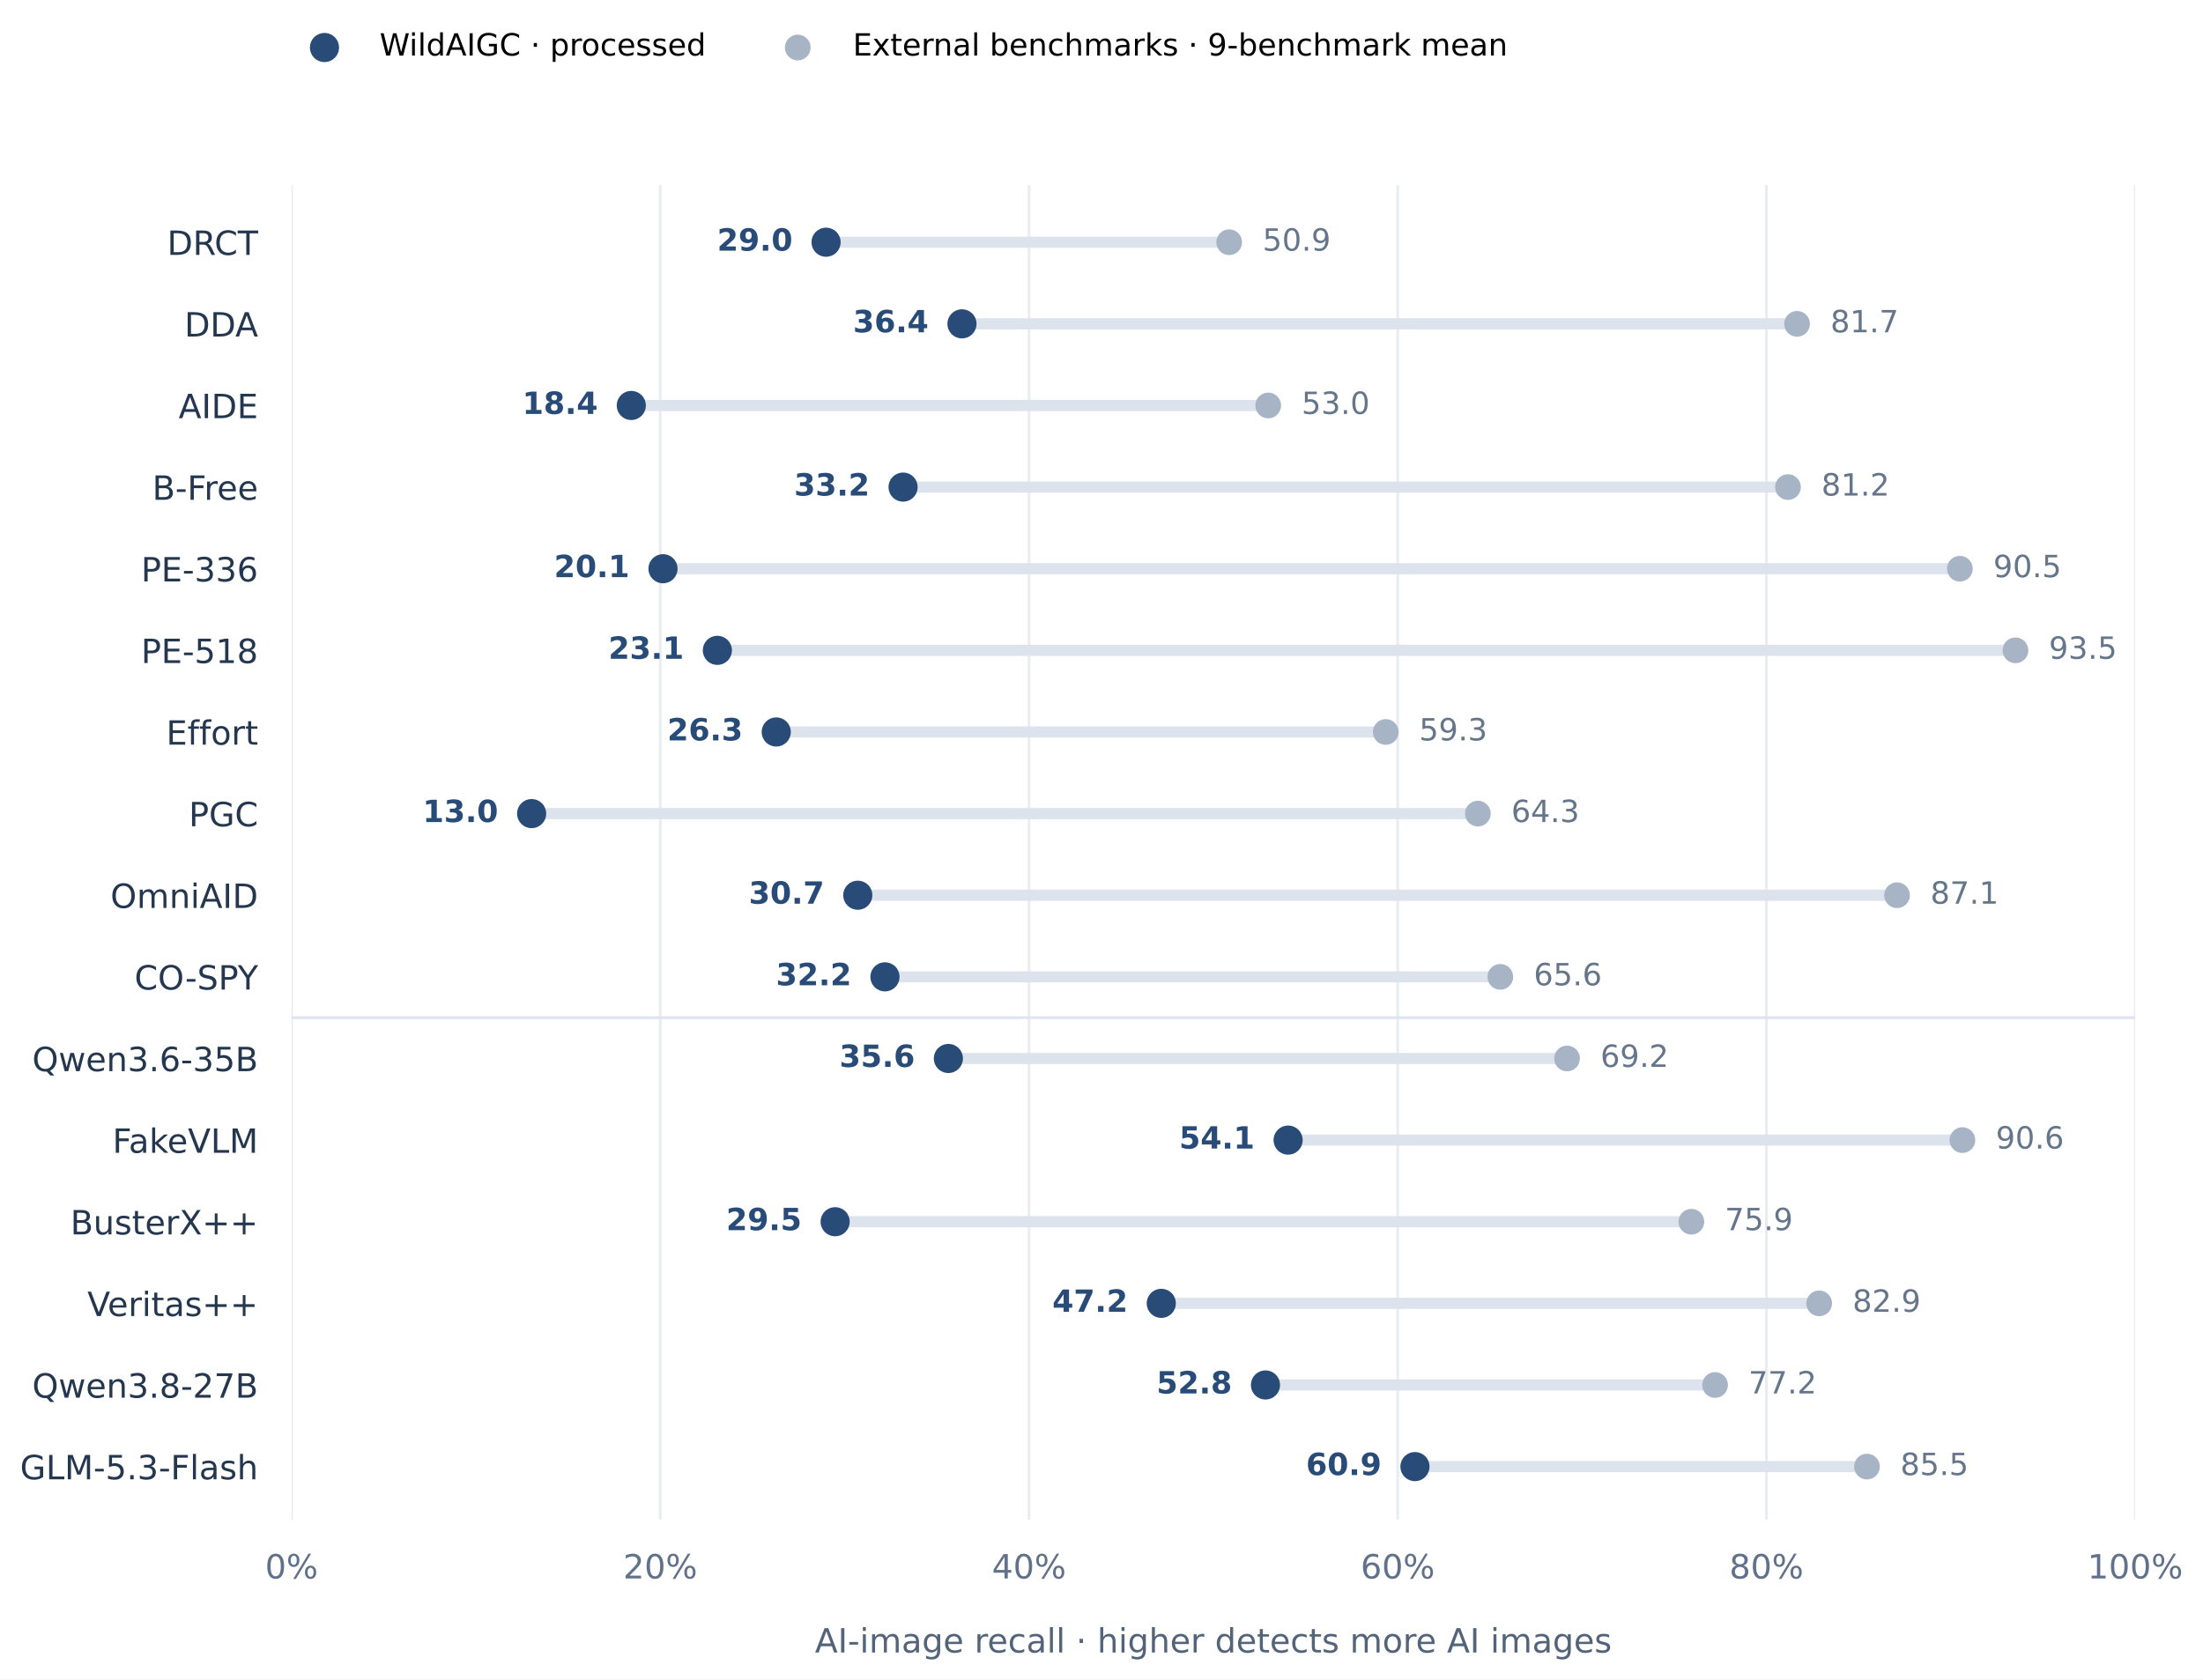
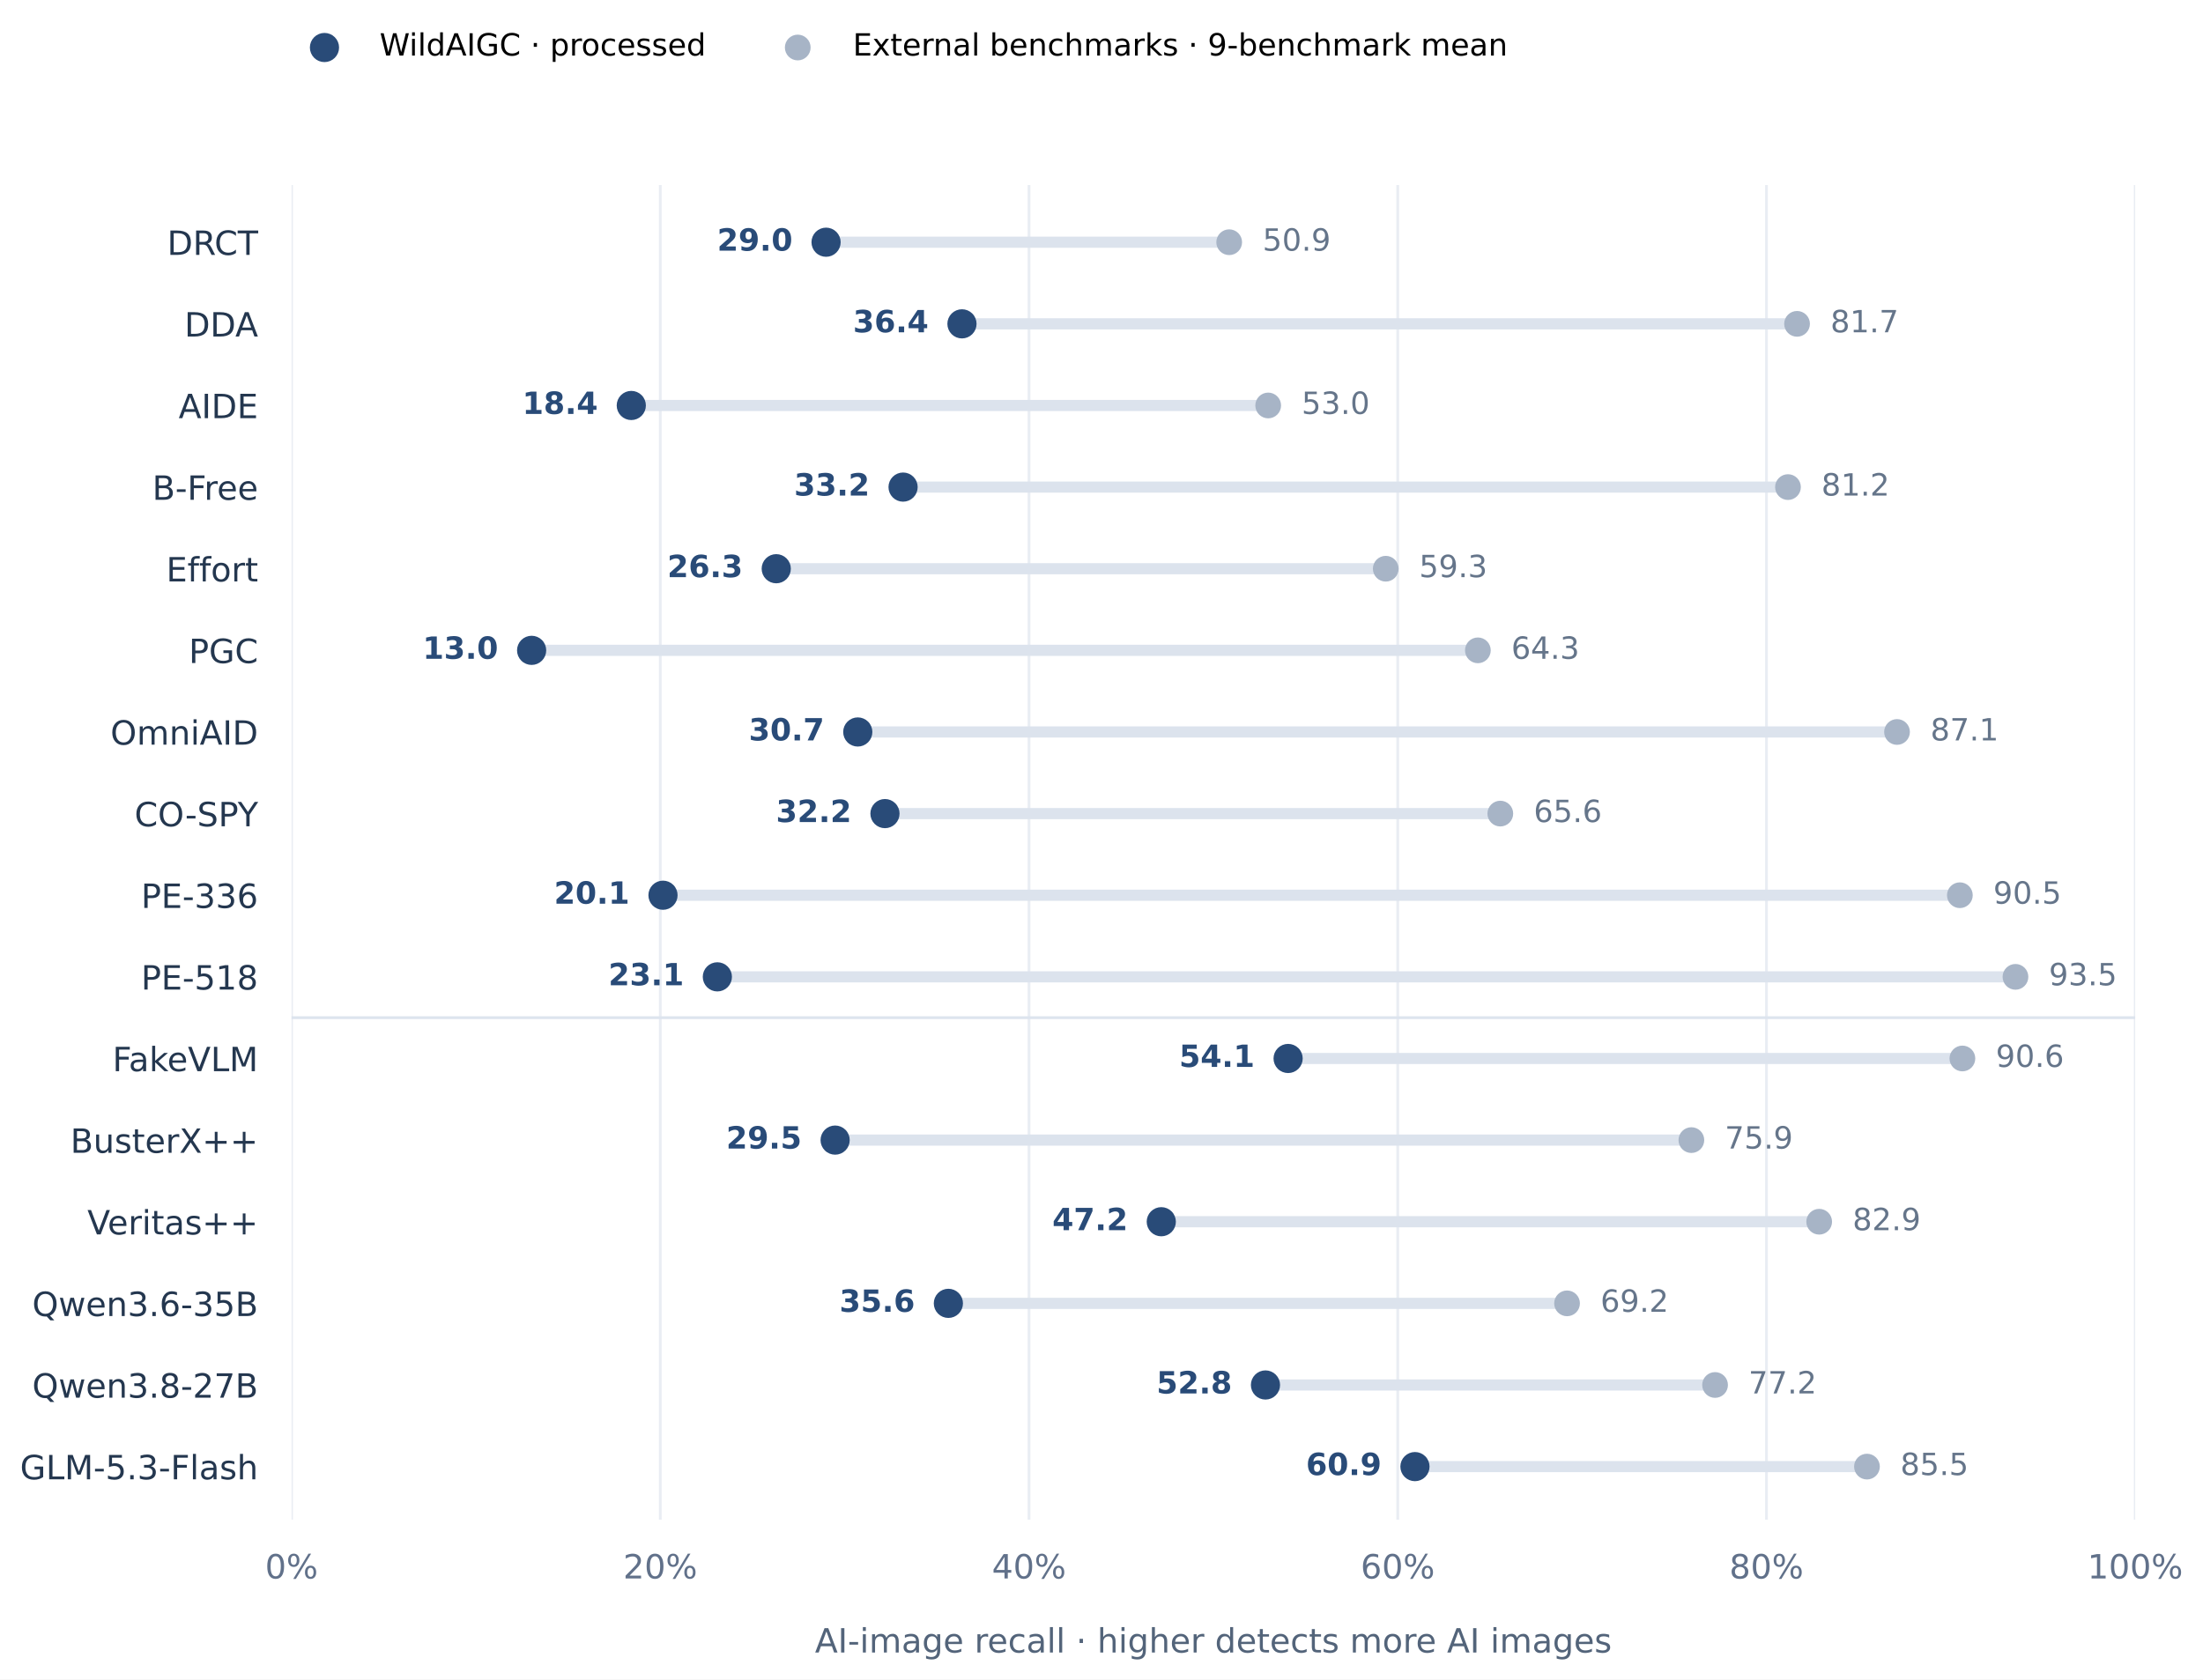
<svg xmlns="http://www.w3.org/2000/svg" xmlns:xlink="http://www.w3.org/1999/xlink" width="791.336pt" height="603.447pt" viewBox="0 0 791.336 603.447" version="1.1">
  <defs>
    <style type="text/css">*{stroke-linejoin: round; stroke-linecap: butt}</style>
  </defs>
  <g id="figure_1">
    <g id="patch_1">
      <path d="M 0 603.447  L 791.336 603.447  L 791.336 0  L 0 0  z " style="fill: #ffffff" />
    </g>
    <g id="axes_1">
      <g id="patch_2">
        <path d="M 104.726 546.02  L 766.982 546.02  L 766.982 66.5  L 104.726 66.5  z " style="fill: #ffffff" />
      </g>
      <g id="matplotlib.axis_1">
        <g id="xtick_1">
          <g id="line2d_1">
            <path d="M 104.726 546.02  L 104.726 66.5  " clip-path="url(#p61fa1ea33e)" style="fill: none; stroke: #e9edf3; stroke-linecap: square" />
          </g>
          <g id="line2d_2" />
          <g id="text_1">
            <text style="fill: #61718a; font: 12px 'DejaVu Sans'; text-anchor: middle" x="104.726" y="567.138" transform="rotate(-0 104.7262 567.1381)">0%</text>
          </g>
        </g>
        <g id="xtick_2">
          <g id="line2d_3">
            <path d="M 237.177 546.02  L 237.177 66.5  " clip-path="url(#p61fa1ea33e)" style="fill: none; stroke: #e9edf3; stroke-linecap: square" />
          </g>
          <g id="line2d_4" />
          <g id="text_2">
            <text style="fill: #61718a; font: 12px 'DejaVu Sans'; text-anchor: middle" x="237.177" y="567.138" transform="rotate(-0 237.1774 567.1381)">20%</text>
          </g>
        </g>
        <g id="xtick_3">
          <g id="line2d_5">
            <path d="M 369.629 546.02  L 369.629 66.5  " clip-path="url(#p61fa1ea33e)" style="fill: none; stroke: #e9edf3; stroke-linecap: square" />
          </g>
          <g id="line2d_6" />
          <g id="text_3">
            <text style="fill: #61718a; font: 12px 'DejaVu Sans'; text-anchor: middle" x="369.629" y="567.138" transform="rotate(-0 369.6286 567.1381)">40%</text>
          </g>
        </g>
        <g id="xtick_4">
          <g id="line2d_7">
            <path d="M 502.08 546.02  L 502.08 66.5  " clip-path="url(#p61fa1ea33e)" style="fill: none; stroke: #e9edf3; stroke-linecap: square" />
          </g>
          <g id="line2d_8" />
          <g id="text_4">
            <text style="fill: #61718a; font: 12px 'DejaVu Sans'; text-anchor: middle" x="502.08" y="567.138" transform="rotate(-0 502.0799 567.1381)">60%</text>
          </g>
        </g>
        <g id="xtick_5">
          <g id="line2d_9">
            <path d="M 634.531 546.02  L 634.531 66.5  " clip-path="url(#p61fa1ea33e)" style="fill: none; stroke: #e9edf3; stroke-linecap: square" />
          </g>
          <g id="line2d_10" />
          <g id="text_5">
            <text style="fill: #61718a; font: 12px 'DejaVu Sans'; text-anchor: middle" x="634.531" y="567.138" transform="rotate(-0 634.5311 567.1381)">80%</text>
          </g>
        </g>
        <g id="xtick_6">
          <g id="line2d_11">
            <path d="M 766.982 546.02  L 766.982 66.5  " clip-path="url(#p61fa1ea33e)" style="fill: none; stroke: #e9edf3; stroke-linecap: square" />
          </g>
          <g id="line2d_12" />
          <g id="text_6">
            <text style="fill: #61718a; font: 12px 'DejaVu Sans'; text-anchor: middle" x="766.982" y="567.138" transform="rotate(-0 766.9823 567.1381)">100%</text>
          </g>
        </g>
        <g id="text_7">
          <text style="fill: #53647a; font: 12px 'DejaVu Sans'; text-anchor: middle" x="435.854" y="593.752" transform="rotate(-0 435.8542 593.7519)">AI-image recall · higher detects more AI images</text>
        </g>
      </g>
      <g id="matplotlib.axis_2">
        <g id="ytick_1">
          <g id="line2d_13" />
          <g id="text_8">
            <text style="fill: #24374f; font: 12px 'DejaVu Sans'; text-anchor: end" x="92.726" y="91.589" transform="rotate(-0 92.72625 91.58897)">DRCT</text>
          </g>
        </g>
        <g id="ytick_2">
          <g id="line2d_14" />
          <g id="text_9">
            <text style="fill: #24374f; font: 12px 'DejaVu Sans'; text-anchor: end" x="92.726" y="120.917" transform="rotate(-0 92.72625 120.9174)">DDA</text>
          </g>
        </g>
        <g id="ytick_3">
          <g id="line2d_15" />
          <g id="text_10">
            <text style="fill: #24374f; font: 12px 'DejaVu Sans'; text-anchor: end" x="92.726" y="150.246" transform="rotate(-0 92.72625 150.2459)">AIDE</text>
          </g>
        </g>
        <g id="ytick_4">
          <g id="line2d_16" />
          <g id="text_11">
            <text style="fill: #24374f; font: 12px 'DejaVu Sans'; text-anchor: end" x="92.726" y="179.574" transform="rotate(-0 92.72625 179.5743)">B-Free</text>
          </g>
        </g>
        <g id="ytick_5">
          <g id="line2d_17" />
          <g id="text_12">
-             <text style="fill: #24374f; font: 12px 'DejaVu Sans'; text-anchor: end" x="92.726" y="208.903" transform="rotate(-0 92.72625 208.9027)">PE-336</text>
+             <text style="fill: #24374f; font: 12px 'DejaVu Sans'; text-anchor: end" x="92.726" y="326.216" transform="rotate(-0 92.72625 326.2165)">PE-336</text>
          </g>
        </g>
        <g id="ytick_6">
          <g id="line2d_18" />
          <g id="text_13">
-             <text style="fill: #24374f; font: 12px 'DejaVu Sans'; text-anchor: end" x="92.726" y="238.231" transform="rotate(-0 92.72625 238.2312)">PE-518</text>
+             <text style="fill: #24374f; font: 12px 'DejaVu Sans'; text-anchor: end" x="92.726" y="355.545" transform="rotate(-0 92.72625 355.5449)">PE-518</text>
          </g>
        </g>
        <g id="ytick_7">
          <g id="line2d_19" />
          <g id="text_14">
-             <text style="fill: #24374f; font: 12px 'DejaVu Sans'; text-anchor: end" x="92.726" y="267.56" transform="rotate(-0 92.72625 267.5596)">Effort</text>
+             <text style="fill: #24374f; font: 12px 'DejaVu Sans'; text-anchor: end" x="92.726" y="208.903" transform="rotate(-0 92.72625 208.9027)">Effort</text>
          </g>
        </g>
        <g id="ytick_8">
          <g id="line2d_20" />
          <g id="text_15">
-             <text style="fill: #24374f; font: 12px 'DejaVu Sans'; text-anchor: end" x="92.726" y="296.888" transform="rotate(-0 92.72625 296.8881)">PGC</text>
+             <text style="fill: #24374f; font: 12px 'DejaVu Sans'; text-anchor: end" x="92.726" y="238.231" transform="rotate(-0 92.72625 238.2312)">PGC</text>
          </g>
        </g>
        <g id="ytick_9">
          <g id="line2d_21" />
          <g id="text_16">
-             <text style="fill: #24374f; font: 12px 'DejaVu Sans'; text-anchor: end" x="92.726" y="326.216" transform="rotate(-0 92.72625 326.2165)">OmniAID</text>
+             <text style="fill: #24374f; font: 12px 'DejaVu Sans'; text-anchor: end" x="92.726" y="267.56" transform="rotate(-0 92.72625 267.5596)">OmniAID</text>
          </g>
        </g>
        <g id="ytick_10">
          <g id="line2d_22" />
          <g id="text_17">
-             <text style="fill: #24374f; font: 12px 'DejaVu Sans'; text-anchor: end" x="92.726" y="355.545" transform="rotate(-0 92.72625 355.5449)">CO-SPY</text>
+             <text style="fill: #24374f; font: 12px 'DejaVu Sans'; text-anchor: end" x="92.726" y="296.888" transform="rotate(-0 92.72625 296.8881)">CO-SPY</text>
          </g>
        </g>
        <g id="ytick_11">
          <g id="line2d_23" />
          <g id="text_18">
-             <text style="fill: #24374f; font: 12px 'DejaVu Sans'; text-anchor: end" x="92.726" y="384.873" transform="rotate(-0 92.72625 384.8734)">Qwen3.6-35B</text>
+             <text style="fill: #24374f; font: 12px 'DejaVu Sans'; text-anchor: end" x="92.726" y="472.859" transform="rotate(-0 92.72625 472.8587)">Qwen3.6-35B</text>
          </g>
        </g>
        <g id="ytick_12">
          <g id="line2d_24" />
          <g id="text_19">
-             <text style="fill: #24374f; font: 12px 'DejaVu Sans'; text-anchor: end" x="92.726" y="414.202" transform="rotate(-0 92.72625 414.2018)">FakeVLM</text>
+             <text style="fill: #24374f; font: 12px 'DejaVu Sans'; text-anchor: end" x="92.726" y="384.873" transform="rotate(-0 92.72625 384.8734)">FakeVLM</text>
          </g>
        </g>
        <g id="ytick_13">
          <g id="line2d_25" />
          <g id="text_20">
-             <text style="fill: #24374f; font: 12px 'DejaVu Sans'; text-anchor: end" x="92.726" y="443.53" transform="rotate(-0 92.72625 443.5303)">BusterX++</text>
+             <text style="fill: #24374f; font: 12px 'DejaVu Sans'; text-anchor: end" x="92.726" y="414.202" transform="rotate(-0 92.72625 414.2018)">BusterX++</text>
          </g>
        </g>
        <g id="ytick_14">
          <g id="line2d_26" />
          <g id="text_21">
-             <text style="fill: #24374f; font: 12px 'DejaVu Sans'; text-anchor: end" x="92.726" y="472.859" transform="rotate(-0 92.72625 472.8587)">Veritas++</text>
+             <text style="fill: #24374f; font: 12px 'DejaVu Sans'; text-anchor: end" x="92.726" y="443.53" transform="rotate(-0 92.72625 443.5303)">Veritas++</text>
          </g>
        </g>
        <g id="ytick_15">
          <g id="line2d_27" />
          <g id="text_22">
            <text style="fill: #24374f; font: 12px 'DejaVu Sans'; text-anchor: end" x="92.726" y="502.187" transform="rotate(-0 92.72625 502.1871)">Qwen3.8-27B</text>
          </g>
        </g>
        <g id="ytick_16">
          <g id="line2d_28" />
          <g id="text_23">
            <text style="fill: #24374f; font: 12px 'DejaVu Sans'; text-anchor: end" x="92.726" y="531.516" transform="rotate(-0 92.72625 531.5156)">GLM-5.3-Flash</text>
          </g>
        </g>
      </g>
      <g id="line2d_29">
        <path d="M 296.732 87.03  L 441.535 87.03  " clip-path="url(#p61fa1ea33e)" style="fill: none; stroke: #dce3ed; stroke-width: 4; stroke-linecap: square" />
      </g>
      <g id="line2d_30">
        <path d="M 345.547 116.358  L 645.517 116.358  " clip-path="url(#p61fa1ea33e)" style="fill: none; stroke: #dce3ed; stroke-width: 4; stroke-linecap: square" />
      </g>
      <g id="line2d_31">
        <path d="M 226.764 145.687  L 455.545 145.687  " clip-path="url(#p61fa1ea33e)" style="fill: none; stroke: #dce3ed; stroke-width: 4; stroke-linecap: square" />
      </g>
      <g id="line2d_32">
        <path d="M 324.393 175.015  L 642.257 175.015  " clip-path="url(#p61fa1ea33e)" style="fill: none; stroke: #dce3ed; stroke-width: 4; stroke-linecap: square" />
      </g>
      <g id="line2d_33">
-         <path d="M 238.154 204.344  L 704.002 204.344  " clip-path="url(#p61fa1ea33e)" style="fill: none; stroke: #dce3ed; stroke-width: 4; stroke-linecap: square" />
+         <path d="M 238.154 321.657  L 704.002 321.657  " clip-path="url(#p61fa1ea33e)" style="fill: none; stroke: #dce3ed; stroke-width: 4; stroke-linecap: square" />
      </g>
      <g id="line2d_34">
-         <path d="M 257.68 233.672  L 723.972 233.672  " clip-path="url(#p61fa1ea33e)" style="fill: none; stroke: #dce3ed; stroke-width: 4; stroke-linecap: square" />
+         <path d="M 257.68 350.986  L 723.972 350.986  " clip-path="url(#p61fa1ea33e)" style="fill: none; stroke: #dce3ed; stroke-width: 4; stroke-linecap: square" />
      </g>
      <g id="line2d_35">
-         <path d="M 278.833 263.001  L 497.773 263.001  " clip-path="url(#p61fa1ea33e)" style="fill: none; stroke: #dce3ed; stroke-width: 4; stroke-linecap: square" />
+         <path d="M 278.833 204.344  L 497.773 204.344  " clip-path="url(#p61fa1ea33e)" style="fill: none; stroke: #dce3ed; stroke-width: 4; stroke-linecap: square" />
      </g>
      <g id="line2d_36">
-         <path d="M 190.966 292.329  L 530.864 292.329  " clip-path="url(#p61fa1ea33e)" style="fill: none; stroke: #dce3ed; stroke-width: 4; stroke-linecap: square" />
+         <path d="M 190.966 233.672  L 530.864 233.672  " clip-path="url(#p61fa1ea33e)" style="fill: none; stroke: #dce3ed; stroke-width: 4; stroke-linecap: square" />
      </g>
      <g id="line2d_37">
-         <path d="M 308.122 321.657  L 681.427 321.657  " clip-path="url(#p61fa1ea33e)" style="fill: none; stroke: #dce3ed; stroke-width: 4; stroke-linecap: square" />
+         <path d="M 308.122 263.001  L 681.427 263.001  " clip-path="url(#p61fa1ea33e)" style="fill: none; stroke: #dce3ed; stroke-width: 4; stroke-linecap: square" />
      </g>
      <g id="line2d_38">
-         <path d="M 317.885 350.986  L 538.924 350.986  " clip-path="url(#p61fa1ea33e)" style="fill: none; stroke: #dce3ed; stroke-width: 4; stroke-linecap: square" />
+         <path d="M 317.885 292.329  L 538.924 292.329  " clip-path="url(#p61fa1ea33e)" style="fill: none; stroke: #dce3ed; stroke-width: 4; stroke-linecap: square" />
      </g>
      <g id="line2d_39">
-         <path d="M 340.665 380.314  L 562.897 380.314  " clip-path="url(#p61fa1ea33e)" style="fill: none; stroke: #dce3ed; stroke-width: 4; stroke-linecap: square" />
+         <path d="M 340.665 468.3  L 562.897 468.3  " clip-path="url(#p61fa1ea33e)" style="fill: none; stroke: #dce3ed; stroke-width: 4; stroke-linecap: square" />
      </g>
      <g id="line2d_40">
-         <path d="M 462.702 409.643  L 704.912 409.643  " clip-path="url(#p61fa1ea33e)" style="fill: none; stroke: #dce3ed; stroke-width: 4; stroke-linecap: square" />
+         <path d="M 462.702 380.314  L 704.912 380.314  " clip-path="url(#p61fa1ea33e)" style="fill: none; stroke: #dce3ed; stroke-width: 4; stroke-linecap: square" />
      </g>
      <g id="line2d_41">
-         <path d="M 299.986 438.971  L 607.558 438.971  " clip-path="url(#p61fa1ea33e)" style="fill: none; stroke: #dce3ed; stroke-width: 4; stroke-linecap: square" />
+         <path d="M 299.986 409.643  L 607.558 409.643  " clip-path="url(#p61fa1ea33e)" style="fill: none; stroke: #dce3ed; stroke-width: 4; stroke-linecap: square" />
      </g>
      <g id="line2d_42">
-         <path d="M 417.142 468.3  L 653.464 468.3  " clip-path="url(#p61fa1ea33e)" style="fill: none; stroke: #dce3ed; stroke-width: 4; stroke-linecap: square" />
+         <path d="M 417.142 438.971  L 653.464 438.971  " clip-path="url(#p61fa1ea33e)" style="fill: none; stroke: #dce3ed; stroke-width: 4; stroke-linecap: square" />
      </g>
      <g id="line2d_43">
        <path d="M 454.567 497.628  L 616.065 497.628  " clip-path="url(#p61fa1ea33e)" style="fill: none; stroke: #dce3ed; stroke-width: 4; stroke-linecap: square" />
      </g>
      <g id="line2d_44">
        <path d="M 508.263 526.957  L 670.63 526.957  " clip-path="url(#p61fa1ea33e)" style="fill: none; stroke: #dce3ed; stroke-width: 4; stroke-linecap: square" />
      </g>
      <g id="line2d_45">
        <path d="M 104.726 365.65  L 766.982 365.65  " clip-path="url(#p61fa1ea33e)" style="fill: none; stroke: #dde4ee; stroke-linecap: square" />
      </g>
      <g id="text_24">
        <text style="fill: #294b78; font: 700 11px 'DejaVu Sans'; text-anchor: end" x="284.732" y="90.065" transform="rotate(-0 284.7317 90.06522)">29.0</text>
      </g>
      <g id="text_25">
        <text style="fill: #65758a; font: 11px 'DejaVu Sans'; text-anchor: start" x="453.535" y="90.065" transform="rotate(-0 453.5349 90.06522)">50.9</text>
      </g>
      <g id="text_26">
        <text style="fill: #294b78; font: 700 11px 'DejaVu Sans'; text-anchor: end" x="333.547" y="119.394" transform="rotate(-0 333.5466 119.3937)">36.4</text>
      </g>
      <g id="text_27">
        <text style="fill: #65758a; font: 11px 'DejaVu Sans'; text-anchor: start" x="657.517" y="119.394" transform="rotate(-0 657.5171 119.3937)">81.7</text>
      </g>
      <g id="text_28">
        <text style="fill: #294b78; font: 700 11px 'DejaVu Sans'; text-anchor: end" x="214.764" y="148.722" transform="rotate(-0 214.7636 148.7221)">18.4</text>
      </g>
      <g id="text_29">
        <text style="fill: #65758a; font: 11px 'DejaVu Sans'; text-anchor: start" x="467.545" y="148.722" transform="rotate(-0 467.5453 148.7221)">53.0</text>
      </g>
      <g id="text_30">
        <text style="fill: #294b78; font: 700 11px 'DejaVu Sans'; text-anchor: end" x="312.393" y="178.051" transform="rotate(-0 312.3935 178.0505)">33.2</text>
      </g>
      <g id="text_31">
        <text style="fill: #65758a; font: 11px 'DejaVu Sans'; text-anchor: start" x="654.257" y="178.051" transform="rotate(-0 654.2574 178.0505)">81.2</text>
      </g>
      <g id="text_32">
-         <text style="fill: #294b78; font: 700 11px 'DejaVu Sans'; text-anchor: end" x="226.154" y="207.379" transform="rotate(-0 226.1537 207.379)">20.1</text>
+         <text style="fill: #294b78; font: 700 11px 'DejaVu Sans'; text-anchor: end" x="226.154" y="324.693" transform="rotate(-0 226.1537 324.6927)">20.1</text>
      </g>
      <g id="text_33">
-         <text style="fill: #65758a; font: 11px 'DejaVu Sans'; text-anchor: start" x="716.002" y="207.379" transform="rotate(-0 716.0017 207.379)">90.5</text>
+         <text style="fill: #65758a; font: 11px 'DejaVu Sans'; text-anchor: start" x="716.002" y="324.693" transform="rotate(-0 716.0017 324.6927)">90.5</text>
      </g>
      <g id="text_34">
-         <text style="fill: #294b78; font: 700 11px 'DejaVu Sans'; text-anchor: end" x="245.68" y="236.707" transform="rotate(-0 245.6797 236.7074)">23.1</text>
+         <text style="fill: #294b78; font: 700 11px 'DejaVu Sans'; text-anchor: end" x="245.68" y="354.021" transform="rotate(-0 245.6797 354.0212)">23.1</text>
      </g>
      <g id="text_35">
-         <text style="fill: #65758a; font: 11px 'DejaVu Sans'; text-anchor: start" x="735.972" y="236.707" transform="rotate(-0 735.9724 236.7074)">93.5</text>
+         <text style="fill: #65758a; font: 11px 'DejaVu Sans'; text-anchor: start" x="735.972" y="354.021" transform="rotate(-0 735.9724 354.0212)">93.5</text>
      </g>
      <g id="text_36">
-         <text style="fill: #294b78; font: 700 11px 'DejaVu Sans'; text-anchor: end" x="266.833" y="266.036" transform="rotate(-0 266.8329 266.0359)">26.3</text>
+         <text style="fill: #294b78; font: 700 11px 'DejaVu Sans'; text-anchor: end" x="266.833" y="207.379" transform="rotate(-0 266.8329 207.379)">26.3</text>
      </g>
      <g id="text_37">
-         <text style="fill: #65758a; font: 11px 'DejaVu Sans'; text-anchor: start" x="509.773" y="266.036" transform="rotate(-0 509.7726 266.0359)">59.3</text>
+         <text style="fill: #65758a; font: 11px 'DejaVu Sans'; text-anchor: start" x="509.773" y="207.379" transform="rotate(-0 509.7726 207.379)">59.3</text>
      </g>
      <g id="text_38">
-         <text style="fill: #294b78; font: 700 11px 'DejaVu Sans'; text-anchor: end" x="178.966" y="295.364" transform="rotate(-0 178.966 295.3643)">13.0</text>
+         <text style="fill: #294b78; font: 700 11px 'DejaVu Sans'; text-anchor: end" x="178.966" y="236.707" transform="rotate(-0 178.966 236.7074)">13.0</text>
      </g>
      <g id="text_39">
-         <text style="fill: #65758a; font: 11px 'DejaVu Sans'; text-anchor: start" x="542.864" y="295.364" transform="rotate(-0 542.8637 295.3643)">64.3</text>
+         <text style="fill: #65758a; font: 11px 'DejaVu Sans'; text-anchor: start" x="542.864" y="236.707" transform="rotate(-0 542.8637 236.7074)">64.3</text>
      </g>
      <g id="text_40">
-         <text style="fill: #294b78; font: 700 11px 'DejaVu Sans'; text-anchor: end" x="296.122" y="324.693" transform="rotate(-0 296.1218 324.6927)">30.7</text>
+         <text style="fill: #294b78; font: 700 11px 'DejaVu Sans'; text-anchor: end" x="296.122" y="266.036" transform="rotate(-0 296.1218 266.0359)">30.7</text>
      </g>
      <g id="text_41">
-         <text style="fill: #65758a; font: 11px 'DejaVu Sans'; text-anchor: start" x="693.427" y="324.693" transform="rotate(-0 693.4269 324.6927)">87.1</text>
+         <text style="fill: #65758a; font: 11px 'DejaVu Sans'; text-anchor: start" x="693.427" y="266.036" transform="rotate(-0 693.4269 266.0359)">87.1</text>
      </g>
      <g id="text_42">
-         <text style="fill: #294b78; font: 700 11px 'DejaVu Sans'; text-anchor: end" x="305.885" y="354.021" transform="rotate(-0 305.8848 354.0212)">32.2</text>
+         <text style="fill: #294b78; font: 700 11px 'DejaVu Sans'; text-anchor: end" x="305.885" y="295.364" transform="rotate(-0 305.8848 295.3643)">32.2</text>
      </g>
      <g id="text_43">
-         <text style="fill: #65758a; font: 11px 'DejaVu Sans'; text-anchor: start" x="550.924" y="354.021" transform="rotate(-0 550.9245 354.0212)">65.6</text>
+         <text style="fill: #65758a; font: 11px 'DejaVu Sans'; text-anchor: start" x="550.924" y="295.364" transform="rotate(-0 550.9245 295.3643)">65.6</text>
      </g>
      <g id="text_44">
-         <text style="fill: #294b78; font: 700 11px 'DejaVu Sans'; text-anchor: end" x="328.665" y="383.35" transform="rotate(-0 328.6651 383.3496)">35.6</text>
+         <text style="fill: #294b78; font: 700 11px 'DejaVu Sans'; text-anchor: end" x="328.665" y="471.335" transform="rotate(-0 328.6651 471.3349)">35.6</text>
      </g>
      <g id="text_45">
-         <text style="fill: #65758a; font: 11px 'DejaVu Sans'; text-anchor: start" x="574.897" y="383.35" transform="rotate(-0 574.897 383.3496)">69.2</text>
+         <text style="fill: #65758a; font: 11px 'DejaVu Sans'; text-anchor: start" x="574.897" y="471.335" transform="rotate(-0 574.897 471.3349)">69.2</text>
      </g>
      <g id="text_46">
-         <text style="fill: #294b78; font: 700 11px 'DejaVu Sans'; text-anchor: end" x="450.702" y="412.678" transform="rotate(-0 450.7025 412.6781)">54.1</text>
+         <text style="fill: #294b78; font: 700 11px 'DejaVu Sans'; text-anchor: end" x="450.702" y="383.35" transform="rotate(-0 450.7025 383.3496)">54.1</text>
      </g>
      <g id="text_47">
-         <text style="fill: #65758a; font: 11px 'DejaVu Sans'; text-anchor: start" x="716.912" y="412.678" transform="rotate(-0 716.9117 412.6781)">90.6</text>
+         <text style="fill: #65758a; font: 11px 'DejaVu Sans'; text-anchor: start" x="716.912" y="383.35" transform="rotate(-0 716.9117 383.3496)">90.6</text>
      </g>
      <g id="text_48">
-         <text style="fill: #294b78; font: 700 11px 'DejaVu Sans'; text-anchor: end" x="287.986" y="442.007" transform="rotate(-0 287.986 442.0065)">29.5</text>
+         <text style="fill: #294b78; font: 700 11px 'DejaVu Sans'; text-anchor: end" x="287.986" y="412.678" transform="rotate(-0 287.986 412.6781)">29.5</text>
      </g>
      <g id="text_49">
-         <text style="fill: #65758a; font: 11px 'DejaVu Sans'; text-anchor: start" x="619.558" y="442.007" transform="rotate(-0 619.5576 442.0065)">75.9</text>
+         <text style="fill: #65758a; font: 11px 'DejaVu Sans'; text-anchor: start" x="619.558" y="412.678" transform="rotate(-0 619.5576 412.6781)">75.9</text>
      </g>
      <g id="text_50">
-         <text style="fill: #294b78; font: 700 11px 'DejaVu Sans'; text-anchor: end" x="405.142" y="471.335" transform="rotate(-0 405.1419 471.3349)">47.2</text>
+         <text style="fill: #294b78; font: 700 11px 'DejaVu Sans'; text-anchor: end" x="405.142" y="442.007" transform="rotate(-0 405.1419 442.0065)">47.2</text>
      </g>
      <g id="text_51">
-         <text style="fill: #65758a; font: 11px 'DejaVu Sans'; text-anchor: start" x="665.464" y="471.335" transform="rotate(-0 665.4642 471.3349)">82.9</text>
+         <text style="fill: #65758a; font: 11px 'DejaVu Sans'; text-anchor: start" x="665.464" y="442.007" transform="rotate(-0 665.4642 442.0065)">82.9</text>
      </g>
      <g id="text_52">
        <text style="fill: #294b78; font: 700 11px 'DejaVu Sans'; text-anchor: end" x="442.567" y="500.663" transform="rotate(-0 442.5666 500.6634)">52.8</text>
      </g>
      <g id="text_53">
        <text style="fill: #65758a; font: 11px 'DejaVu Sans'; text-anchor: start" x="628.065" y="500.663" transform="rotate(-0 628.0653 500.6634)">77.2</text>
      </g>
      <g id="text_54">
        <text style="fill: #294b78; font: 700 11px 'DejaVu Sans'; text-anchor: end" x="496.263" y="529.992" transform="rotate(-0 496.2631 529.9918)">60.9</text>
      </g>
      <g id="text_55">
        <text style="fill: #65758a; font: 11px 'DejaVu Sans'; text-anchor: start" x="682.63" y="529.992" transform="rotate(-0 682.6299 529.9918)">85.5</text>
      </g>
      <g id="PathCollection_1">
        <defs>
          <path id="m465fd7bb5e" d="M 0 4.123  C 1.093 4.123 2.142 3.689 2.915 2.915  C 3.689 2.142 4.123 1.093 4.123 0  C 4.123 -1.093 3.689 -2.142 2.915 -2.915  C 2.142 -3.689 1.093 -4.123 0 -4.123  C -1.093 -4.123 -2.142 -3.689 -2.915 -2.915  C -3.689 -2.142 -4.123 -1.093 -4.123 0  C -4.123 1.093 -3.689 2.142 -2.915 2.915  C -2.142 3.689 -1.093 4.123 0 4.123  z " style="stroke: #a7b4c6" />
        </defs>
        <g clip-path="url(#p61fa1ea33e)">
          <use xlink:href="#m465fd7bb5e" x="441.535" y="87.03" style="fill: #a7b4c6; stroke: #a7b4c6" />
          <use xlink:href="#m465fd7bb5e" x="645.517" y="116.358" style="fill: #a7b4c6; stroke: #a7b4c6" />
          <use xlink:href="#m465fd7bb5e" x="455.545" y="145.687" style="fill: #a7b4c6; stroke: #a7b4c6" />
          <use xlink:href="#m465fd7bb5e" x="642.257" y="175.015" style="fill: #a7b4c6; stroke: #a7b4c6" />
-           <use xlink:href="#m465fd7bb5e" x="704.002" y="204.344" style="fill: #a7b4c6; stroke: #a7b4c6" />
-           <use xlink:href="#m465fd7bb5e" x="723.972" y="233.672" style="fill: #a7b4c6; stroke: #a7b4c6" />
-           <use xlink:href="#m465fd7bb5e" x="497.773" y="263.001" style="fill: #a7b4c6; stroke: #a7b4c6" />
-           <use xlink:href="#m465fd7bb5e" x="530.864" y="292.329" style="fill: #a7b4c6; stroke: #a7b4c6" />
-           <use xlink:href="#m465fd7bb5e" x="681.427" y="321.657" style="fill: #a7b4c6; stroke: #a7b4c6" />
-           <use xlink:href="#m465fd7bb5e" x="538.924" y="350.986" style="fill: #a7b4c6; stroke: #a7b4c6" />
-           <use xlink:href="#m465fd7bb5e" x="562.897" y="380.314" style="fill: #a7b4c6; stroke: #a7b4c6" />
-           <use xlink:href="#m465fd7bb5e" x="704.912" y="409.643" style="fill: #a7b4c6; stroke: #a7b4c6" />
-           <use xlink:href="#m465fd7bb5e" x="607.558" y="438.971" style="fill: #a7b4c6; stroke: #a7b4c6" />
-           <use xlink:href="#m465fd7bb5e" x="653.464" y="468.3" style="fill: #a7b4c6; stroke: #a7b4c6" />
+           <use xlink:href="#m465fd7bb5e" x="704.002" y="321.657" style="fill: #a7b4c6; stroke: #a7b4c6" />
+           <use xlink:href="#m465fd7bb5e" x="723.972" y="350.986" style="fill: #a7b4c6; stroke: #a7b4c6" />
+           <use xlink:href="#m465fd7bb5e" x="497.773" y="204.344" style="fill: #a7b4c6; stroke: #a7b4c6" />
+           <use xlink:href="#m465fd7bb5e" x="530.864" y="233.672" style="fill: #a7b4c6; stroke: #a7b4c6" />
+           <use xlink:href="#m465fd7bb5e" x="681.427" y="263.001" style="fill: #a7b4c6; stroke: #a7b4c6" />
+           <use xlink:href="#m465fd7bb5e" x="538.924" y="292.329" style="fill: #a7b4c6; stroke: #a7b4c6" />
+           <use xlink:href="#m465fd7bb5e" x="562.897" y="468.3" style="fill: #a7b4c6; stroke: #a7b4c6" />
+           <use xlink:href="#m465fd7bb5e" x="704.912" y="380.314" style="fill: #a7b4c6; stroke: #a7b4c6" />
+           <use xlink:href="#m465fd7bb5e" x="607.558" y="409.643" style="fill: #a7b4c6; stroke: #a7b4c6" />
+           <use xlink:href="#m465fd7bb5e" x="653.464" y="438.971" style="fill: #a7b4c6; stroke: #a7b4c6" />
          <use xlink:href="#m465fd7bb5e" x="616.065" y="497.628" style="fill: #a7b4c6; stroke: #a7b4c6" />
          <use xlink:href="#m465fd7bb5e" x="670.63" y="526.957" style="fill: #a7b4c6; stroke: #a7b4c6" />
        </g>
      </g>
      <g id="PathCollection_2">
        <defs>
          <path id="md61f93b8a2" d="M 0 4.743  C 1.258 4.743 2.465 4.244 3.354 3.354  C 4.244 2.465 4.743 1.258 4.743 0  C 4.743 -1.258 4.244 -2.465 3.354 -3.354  C 2.465 -4.244 1.258 -4.743 0 -4.743  C -1.258 -4.743 -2.465 -4.244 -3.354 -3.354  C -4.244 -2.465 -4.743 -1.258 -4.743 0  C -4.743 1.258 -4.244 2.465 -3.354 3.354  C -2.465 4.244 -1.258 4.743 0 4.743  z " style="stroke: #294b78" />
        </defs>
        <g clip-path="url(#p61fa1ea33e)">
          <use xlink:href="#md61f93b8a2" x="296.732" y="87.03" style="fill: #294b78; stroke: #294b78" />
          <use xlink:href="#md61f93b8a2" x="345.547" y="116.358" style="fill: #294b78; stroke: #294b78" />
          <use xlink:href="#md61f93b8a2" x="226.764" y="145.687" style="fill: #294b78; stroke: #294b78" />
          <use xlink:href="#md61f93b8a2" x="324.393" y="175.015" style="fill: #294b78; stroke: #294b78" />
-           <use xlink:href="#md61f93b8a2" x="238.154" y="204.344" style="fill: #294b78; stroke: #294b78" />
-           <use xlink:href="#md61f93b8a2" x="257.68" y="233.672" style="fill: #294b78; stroke: #294b78" />
-           <use xlink:href="#md61f93b8a2" x="278.833" y="263.001" style="fill: #294b78; stroke: #294b78" />
-           <use xlink:href="#md61f93b8a2" x="190.966" y="292.329" style="fill: #294b78; stroke: #294b78" />
-           <use xlink:href="#md61f93b8a2" x="308.122" y="321.657" style="fill: #294b78; stroke: #294b78" />
-           <use xlink:href="#md61f93b8a2" x="317.885" y="350.986" style="fill: #294b78; stroke: #294b78" />
-           <use xlink:href="#md61f93b8a2" x="340.665" y="380.314" style="fill: #294b78; stroke: #294b78" />
-           <use xlink:href="#md61f93b8a2" x="462.702" y="409.643" style="fill: #294b78; stroke: #294b78" />
-           <use xlink:href="#md61f93b8a2" x="299.986" y="438.971" style="fill: #294b78; stroke: #294b78" />
-           <use xlink:href="#md61f93b8a2" x="417.142" y="468.3" style="fill: #294b78; stroke: #294b78" />
+           <use xlink:href="#md61f93b8a2" x="238.154" y="321.657" style="fill: #294b78; stroke: #294b78" />
+           <use xlink:href="#md61f93b8a2" x="257.68" y="350.986" style="fill: #294b78; stroke: #294b78" />
+           <use xlink:href="#md61f93b8a2" x="278.833" y="204.344" style="fill: #294b78; stroke: #294b78" />
+           <use xlink:href="#md61f93b8a2" x="190.966" y="233.672" style="fill: #294b78; stroke: #294b78" />
+           <use xlink:href="#md61f93b8a2" x="308.122" y="263.001" style="fill: #294b78; stroke: #294b78" />
+           <use xlink:href="#md61f93b8a2" x="317.885" y="292.329" style="fill: #294b78; stroke: #294b78" />
+           <use xlink:href="#md61f93b8a2" x="340.665" y="468.3" style="fill: #294b78; stroke: #294b78" />
+           <use xlink:href="#md61f93b8a2" x="462.702" y="380.314" style="fill: #294b78; stroke: #294b78" />
+           <use xlink:href="#md61f93b8a2" x="299.986" y="409.643" style="fill: #294b78; stroke: #294b78" />
+           <use xlink:href="#md61f93b8a2" x="417.142" y="438.971" style="fill: #294b78; stroke: #294b78" />
          <use xlink:href="#md61f93b8a2" x="454.567" y="497.628" style="fill: #294b78; stroke: #294b78" />
          <use xlink:href="#md61f93b8a2" x="508.263" y="526.957" style="fill: #294b78; stroke: #294b78" />
        </g>
      </g>
    </g>
    <g id="legend_1">
      <g id="PathCollection_3">
        <g>
          <use xlink:href="#md61f93b8a2" x="116.554" y="17.071" style="fill: #294b78; stroke: #294b78" />
        </g>
      </g>
      <g id="text_56">
        <text style="font: 11px 'DejaVu Sans'; text-anchor: start" x="136.354" y="19.958" transform="rotate(-0 136.3543 19.95828)">WildAIGC · processed</text>
      </g>
      <g id="PathCollection_4">
        <g>
          <use xlink:href="#m465fd7bb5e" x="286.558" y="17.071" style="fill: #a7b4c6; stroke: #a7b4c6" />
        </g>
      </g>
      <g id="text_57">
        <text style="font: 11px 'DejaVu Sans'; text-anchor: start" x="306.358" y="19.958" transform="rotate(-0 306.3575 19.95828)">External benchmarks · 9-benchmark mean</text>
      </g>
    </g>
  </g>
  <defs>
    <clipPath id="p61fa1ea33e">
      <rect x="104.726" y="66.5" width="662.256" height="479.52" />
    </clipPath>
  </defs>
</svg>
